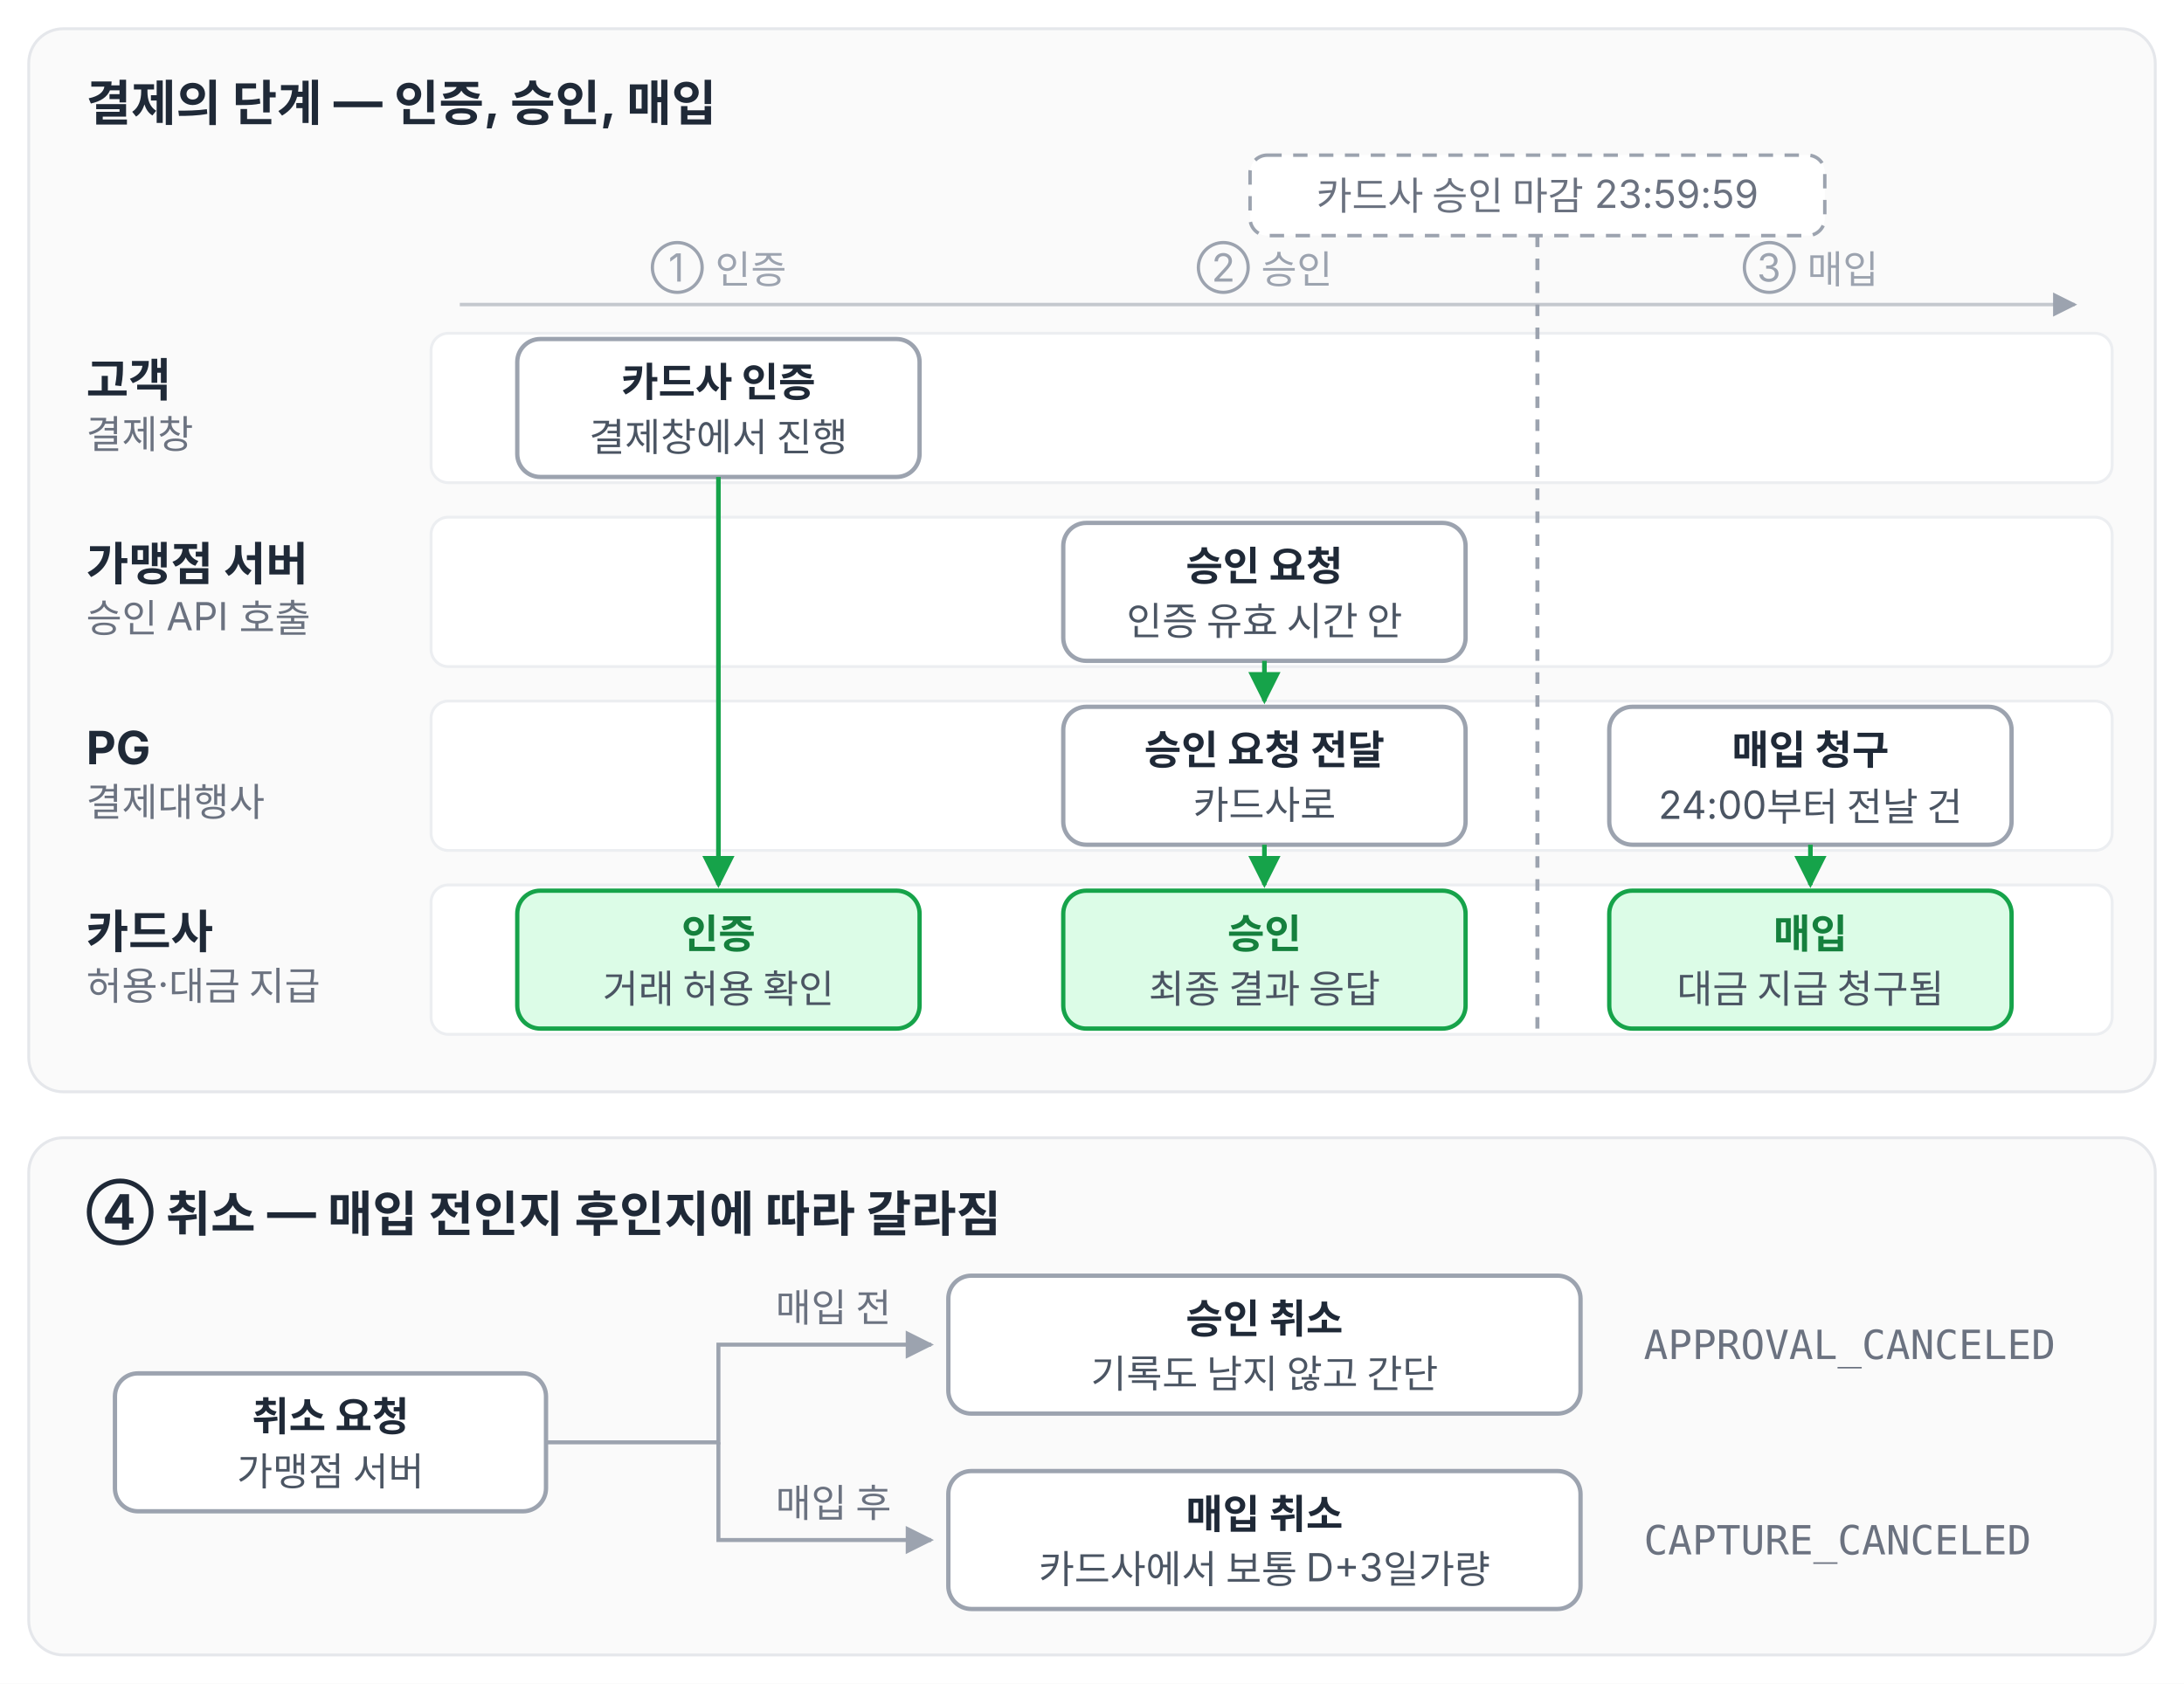
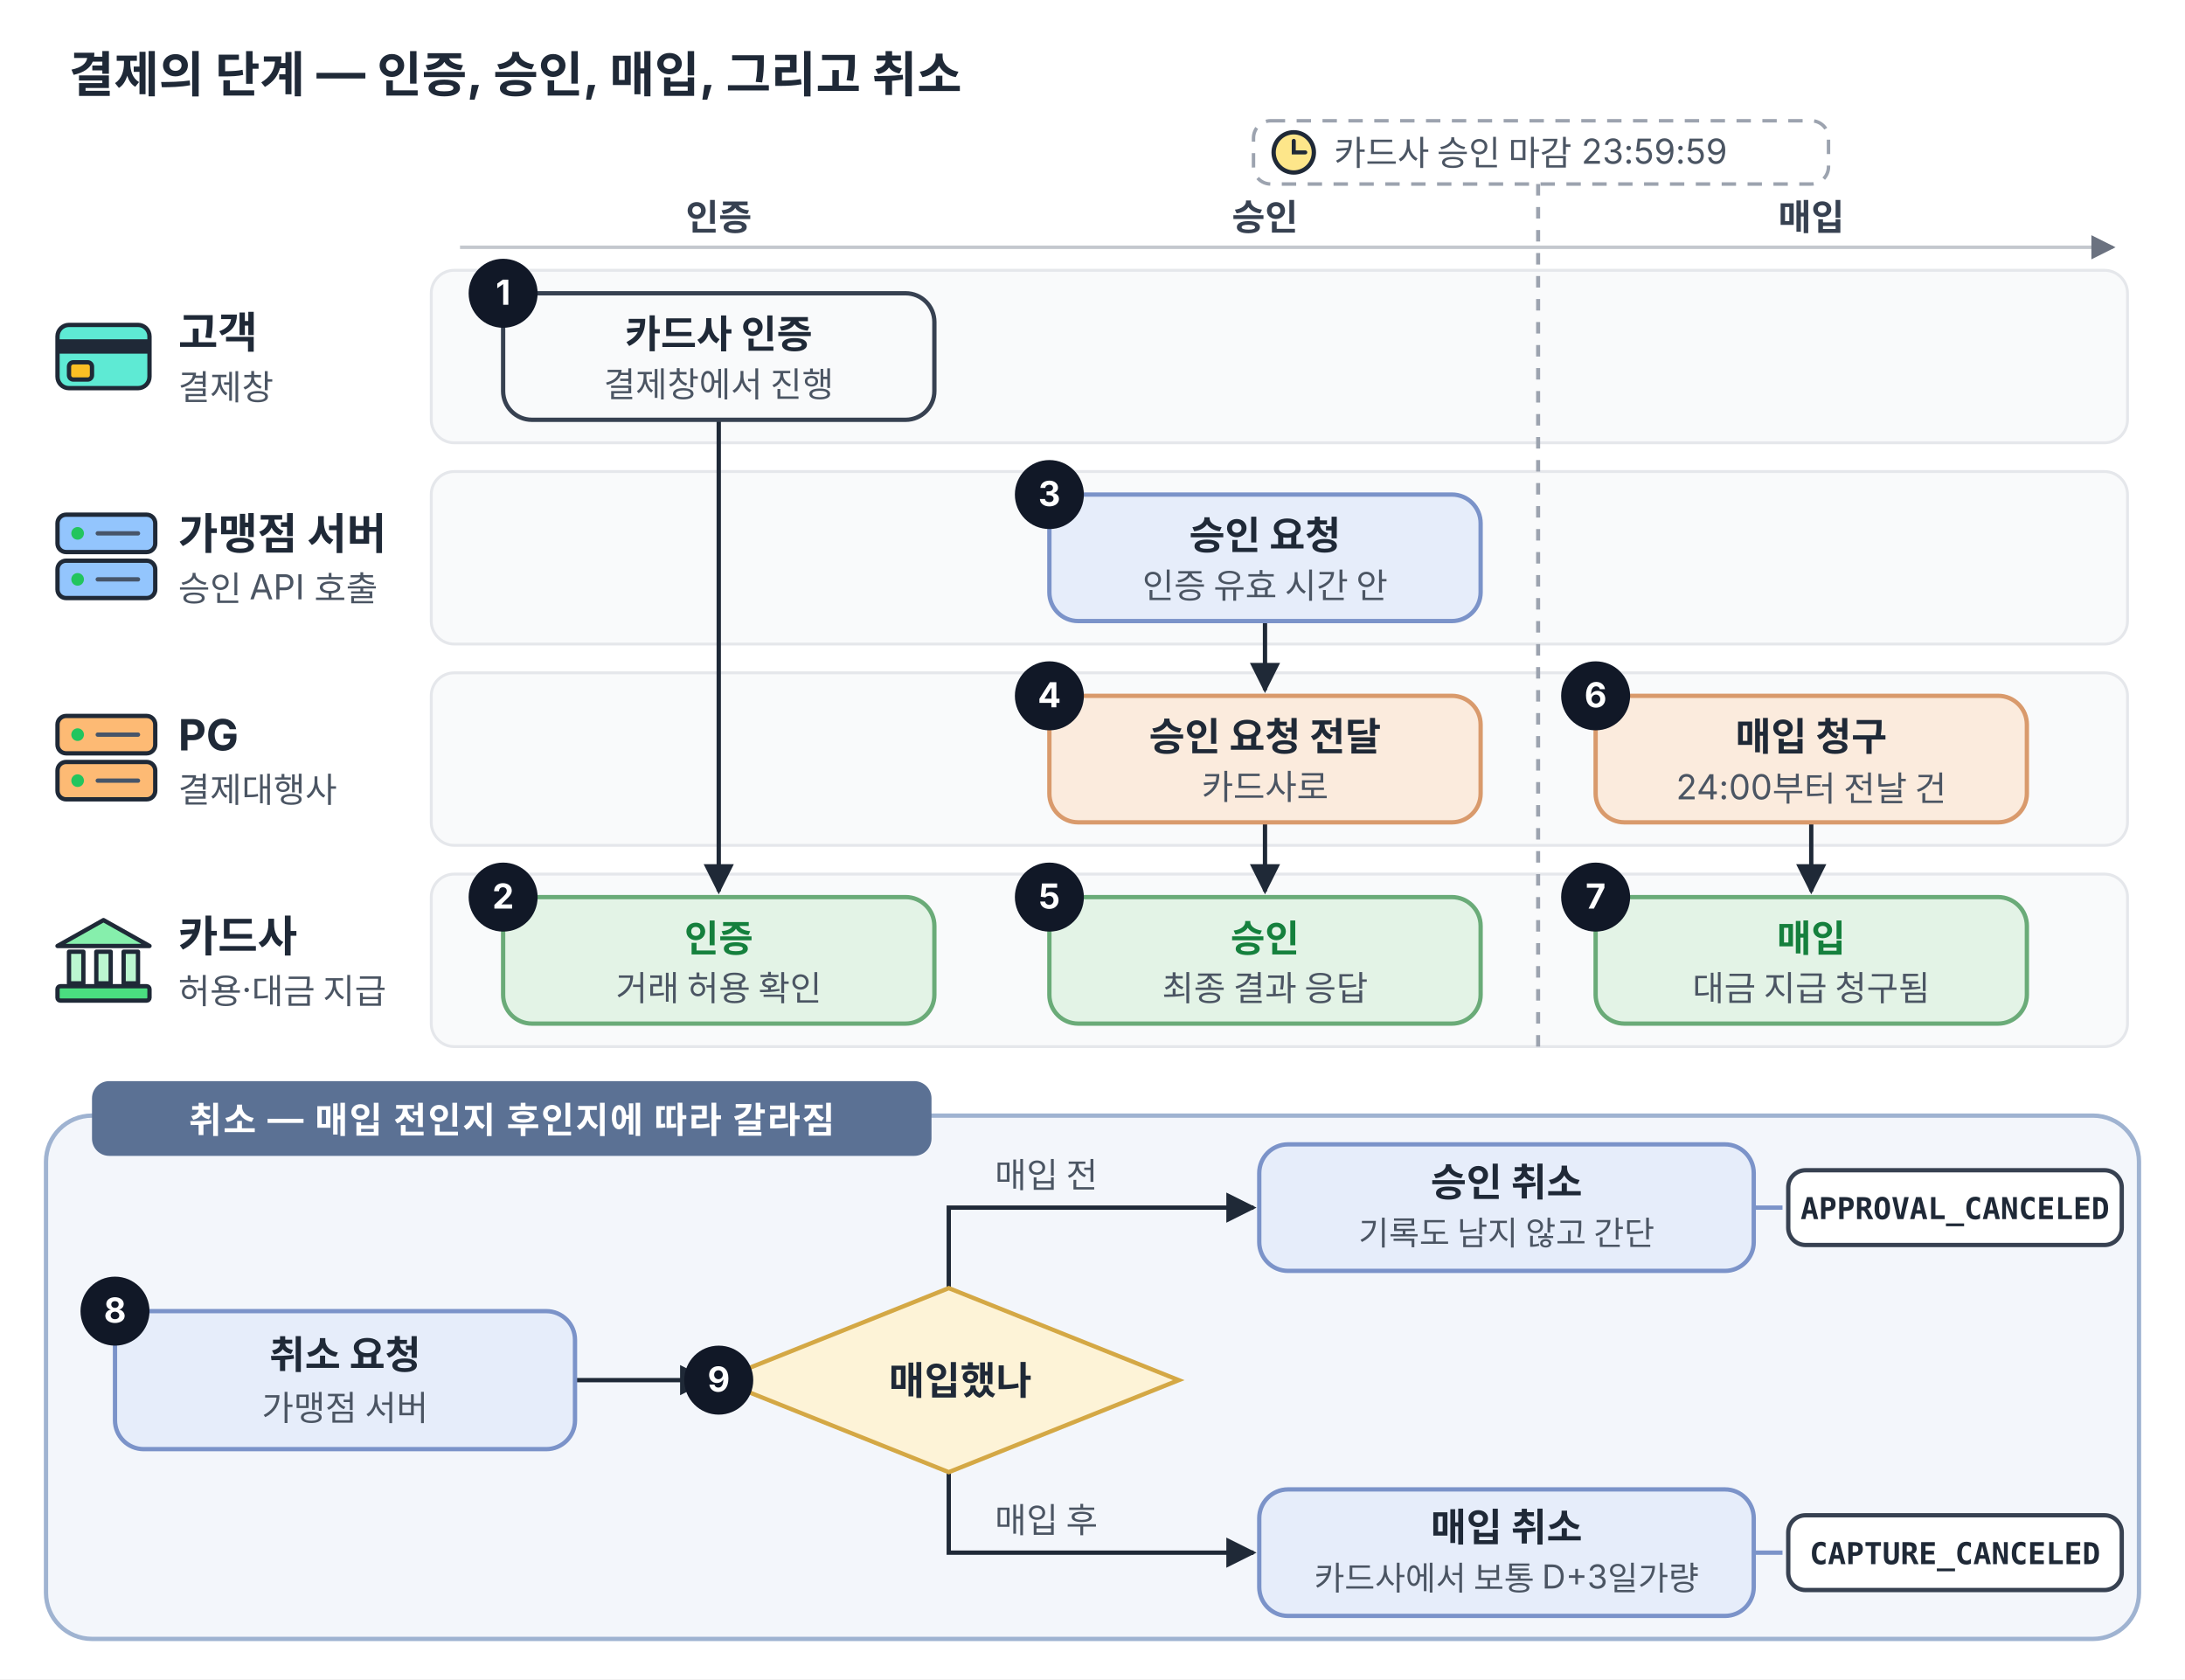
- <svg xmlns="http://www.w3.org/2000/svg" viewBox="0 0 760 586" font-family="-apple-system, 'Apple SD Gothic Neo', 'Noto Sans KR', sans-serif">
+ <svg xmlns="http://www.w3.org/2000/svg" viewBox="0 0 760 584" font-family="-apple-system, 'Apple SD Gothic Neo', 'Noto Sans KR', sans-serif">
  <style>
    .h { font-size: 17px; font-weight: 700; fill: #1f2937; }
-     .code { font-family: Menlo, Consolas, monospace; font-size: 14px; fill: #6b7280; }
-     .subc { font-family: Menlo, Consolas, monospace; font-size: 12px; fill: #6b7280; }
-     .lbl { font-family: Menlo, Consolas, monospace; font-size: 11px; fill: #6b7280; }
-     .step { font-size: 13.5px; fill: #9ca3af; }
-     .lane { font-size: 16px; font-weight: 700; fill: #1f2937; }
-     .sub { font-size: 13.5px; fill: #6b7280; }
-     .t { font-size: 14px; font-weight: 700; fill: #1f2937; }
-     .op { font-size: 14px; font-weight: 700; fill: #1f2937; font-family: Menlo, Consolas, monospace; }
-     .st { font-size: 12.5px; font-weight: 700; fill: #1f2937; font-family: Menlo, Consolas, monospace; }
-     .val { font-size: 13.5px; fill: #4b5563; }
-     .db { font-size: 14px; font-weight: 700; fill: #374151; font-family: Menlo, Consolas, monospace; }
-     .box { fill: #ffffff; stroke: #9ca3af; stroke-width: 1.5; }
-     .hold { fill: #f3f4f6; stroke: #9ca3af; stroke-width: 1.5; }
-     .term { fill: #f3f4f6; stroke: #374151; stroke-width: 2.6; }
-     .dbbox { fill: #f3f4f6; stroke: #d1d5db; stroke-width: 1.2; }
-     .track { fill: #ffffff; stroke: #eceef1; }
-     .axis { stroke: #c4c8ce; stroke-width: 1.2; }
-     .flow { stroke: #9ca3af; stroke-width: 1.4; fill: none; }
-     .wait { fill: #ffffff; stroke: #9ca3af; stroke-width: 1.2; stroke-dasharray: 5 4; }
-     .waitt { font-size: 13.5px; fill: #6b7280; }
-     .ok { fill: #dcfce7; stroke: #16a34a; stroke-width: 1.5; }
-     .okt { font-size: 14px; font-weight: 700; fill: #15803d; }
-     .okc { font-size: 14px; font-weight: 700; fill: #15803d; font-family: Menlo, Consolas, monospace; }
-     .bad { fill: #fee2e2; stroke: #dc2626; stroke-width: 1.5; }
-     .badt { font-size: 14px; font-weight: 700; fill: #b91c1c; }
-     .badc { font-size: 14px; font-weight: 700; fill: #b91c1c; font-family: Menlo, Consolas, monospace; }
+     .t { font-size: 14.5px; font-weight: 700; fill: #1f2937; }
+     .t13 { font-size: 13.5px; font-weight: 700; fill: #1f2937; }
+     .s { font-size: 12px; fill: #4b5563; }
+     .m { font-family: Menlo, Consolas, monospace; }
+     .lbl { font-size: 12px; fill: #4b5563; }
+     .step { font-size: 12.5px; font-weight: 700; fill: #374151; }
+     .lane { font-size: 15px; font-weight: 700; fill: #1f2937; }
+     .tab { font-size: 12.5px; font-weight: 700; fill: #ffffff; letter-spacing: 0.5px; }
+     .num { font-size: 12px; font-weight: 700; fill: #ffffff; }
+     .badt { font-size: 13px; font-weight: 700; fill: #b91c1c; }
+     .bads { font-size: 11.5px; fill: #b91c1c; }
+     .okt { font-size: 13px; font-weight: 700; fill: #15803d; }
+     .oks { font-size: 11.5px; fill: #15803d; }
    .note { font-size: 12.5px; fill: #b91c1c; }
    .gnote { font-size: 12.5px; fill: #15803d; }
+     .mute { font-size: 12px; fill: #6b7280; }
+     .o { stroke: #1f2937; stroke-width: 1.5; stroke-linejoin: round; stroke-linecap: round; }
+     .spine { stroke: #1f2937; stroke-width: 1.5; fill: none; }
+     .run { stroke-dasharray: 5 4; animation: run 0.9s linear infinite; }
+     @keyframes run { to { stroke-dashoffset: -18; } }
+     @media (prefers-reduced-motion: reduce) { .run { animation: none; } .anim { display: none; } }
  </style>
  <defs>
-     <marker id="ar" viewBox="0 0 10 10" refX="9" refY="5" markerWidth="7" markerHeight="7" orient="auto">
-       <path d="M0,0 L10,5 L0,10 z" fill="#9ca3af" />
+     <marker id="ak" viewBox="0 0 10 10" refX="9" refY="5" markerWidth="7" markerHeight="7" orient="auto">
+       <path d="M0,0 L10,5 L0,10 z" fill="#1f2937" />
+     </marker>
+     <marker id="ag" viewBox="0 0 10 10" refX="9" refY="5" markerWidth="7" markerHeight="7" orient="auto">
+       <path d="M0,0 L10,5 L0,10 z" fill="#6b7280" />
    </marker>
    <marker id="agr" viewBox="0 0 10 10" refX="9" refY="5" markerWidth="7" markerHeight="7" orient="auto">
      <path d="M0,0 L10,5 L0,10 z" fill="#16a34a" />
    </marker>
    <marker id="arr" viewBox="0 0 10 10" refX="9" refY="5" markerWidth="7" markerHeight="7" orient="auto">
      <path d="M0,0 L10,5 L0,10 z" fill="#dc2626" />
    </marker>
+     <marker id="aor" viewBox="0 0 10 10" refX="9" refY="5" markerWidth="7" markerHeight="7" orient="auto">
+       <path d="M0,0 L10,5 L0,10 z" fill="#c2410c" />
+     </marker>
+     <g id="pkt">
+       <rect x="-11" y="-8" width="22" height="16" rx="3" fill="#2dd4bf" stroke="#0f766e" stroke-width="1.5" />
+       <path d="M-10,-7 L0,1 L10,-7" fill="none" stroke="#0f766e" stroke-width="1.5" />
+     </g>
+     <g id="xmark">
+       <circle r="9" fill="#ef4444" />
+       <path d="M-4,-4 L4,4 M4,-4 L-4,4" stroke="#fff" stroke-width="2" stroke-linecap="round" />
+     </g>
+     <g id="vmark">
+       <circle r="9" fill="#22c55e" />
+       <path d="M-4.5,0 L-1.5,3.5 L4.5,-3.5" fill="none" stroke="#fff" stroke-width="2" stroke-linecap="round" stroke-linejoin="round" />
+     </g>
  </defs>
-   <rect width="760" height="586" fill="#ffffff" />
-   <rect x="10" y="10" width="740" height="370" rx="12" fill="#fafafa" stroke="#e5e7eb" />
-   <text x="30" y="42" class="h">결제의 단계 — 인증, 승인, 매입</text>
-   <rect x="435" y="54" width="200" height="28" rx="6" class="wait" />
-   <text x="535" y="73" class="waitt" text-anchor="middle">카드사 승인 마감 23:59:59</text>
-   <g transform="translate(0,30)">
-     <text x="250" y="68" class="step" text-anchor="middle">① 인증</text>
-     <text x="440" y="68" class="step" text-anchor="middle">② 승인</text>
-     <text x="630" y="68" class="step" text-anchor="middle">③ 매입</text>
-     <line x1="160" y1="76" x2="722" y2="76" class="axis" marker-end="url(#ar)" />
-     <text x="30" y="108" class="lane">고객</text>
-     <text x="30" y="126" class="sub">결제창</text>
-     <rect x="150" y="86" width="585" height="52" rx="6" class="track" />
-     <rect x="180" y="88" width="140" height="48" rx="8" class="box" />
-     <text x="250" y="108" class="t" text-anchor="middle">카드사 인증</text>
-     <text x="250" y="127" class="val" text-anchor="middle">결제창에서 진행</text>
-     <text x="30" y="172" class="lane">가맹점 서버</text>
-     <text x="30" y="190" class="sub">승인 API 호출</text>
-     <rect x="150" y="150" width="585" height="52" rx="6" class="track" />
-     <rect x="370" y="152" width="140" height="48" rx="8" class="box" />
-     <text x="440" y="172" class="t" text-anchor="middle">승인 요청</text>
-     <text x="440" y="191" class="val" text-anchor="middle">인증 유효 시간 안</text>
-     <text x="30" y="236" class="lane">PG</text>
-     <text x="30" y="254" class="sub">결제대행사</text>
-     <rect x="150" y="214" width="585" height="52" rx="6" class="track" />
-     <rect x="370" y="216" width="140" height="48" rx="8" class="box" />
-     <text x="440" y="236" class="t" text-anchor="middle">승인 요청 전달</text>
-     <text x="440" y="255" class="val" text-anchor="middle">카드사로</text>
-     <rect x="560" y="216" width="140" height="48" rx="8" class="box" />
-     <text x="630" y="236" class="t" text-anchor="middle">매입 청구</text>
-     <text x="630" y="255" class="val" text-anchor="middle">24:00부터 전날 건</text>
-     <text x="30" y="300" class="lane">카드사</text>
-     <text x="30" y="318" class="sub">허용·대금 지급</text>
-     <rect x="150" y="278" width="585" height="52" rx="6" class="track" />
-     <rect x="180" y="280" width="140" height="48" rx="8" class="ok" />
-     <text x="250" y="300" class="okt" text-anchor="middle">인증</text>
-     <text x="250" y="319" class="val" text-anchor="middle">거래 허용 확인</text>
-     <rect x="370" y="280" width="140" height="48" rx="8" class="ok" />
-     <text x="440" y="300" class="okt" text-anchor="middle">승인</text>
-     <text x="440" y="319" class="val" text-anchor="middle">최종 결과 응답</text>
-     <rect x="560" y="280" width="140" height="48" rx="8" class="ok" />
-     <text x="630" y="300" class="okt" text-anchor="middle">매입</text>
-     <text x="630" y="319" class="val" text-anchor="middle">대금 지급 청구됨</text>
-     <line x1="535" y1="52" x2="535" y2="332" stroke="#9ca3af" stroke-width="1.4" stroke-dasharray="4 4" />
-     <line x1="250" y1="136" x2="250" y2="278" stroke="#16a34a" stroke-width="1.6" marker-end="url(#agr)" />
-     <line x1="440" y1="200" x2="440" y2="214" stroke="#16a34a" stroke-width="1.6" marker-end="url(#agr)" />
-     <line x1="440" y1="264" x2="440" y2="278" stroke="#16a34a" stroke-width="1.6" marker-end="url(#agr)" />
-     <line x1="630" y1="264" x2="630" y2="278" stroke="#16a34a" stroke-width="1.6" marker-end="url(#agr)" />
-     <rect x="10" y="366" width="740" height="180" rx="12" fill="#fafafa" stroke="#e5e7eb" />
-     <text x="30" y="398" class="h">④ 취소 — 매입 전인지 후인지에 따라 갈라짐</text>
-     <rect x="40" y="448" width="150" height="48" rx="8" class="box" />
-     <text x="115" y="468" class="t" text-anchor="middle">취소 요청</text>
-     <text x="115" y="487" class="val" text-anchor="middle">가맹점 서버</text>
-     <path d="M190,472 L250,472 L250,438 L324,438" class="flow" marker-end="url(#ar)" />
-     <path d="M250,472 L250,506 L324,506" class="flow" marker-end="url(#ar)" />
-     <text x="290" y="430" class="sub" text-anchor="middle">매입 전</text>
-     <text x="290" y="498" class="sub" text-anchor="middle">매입 후</text>
-     <rect x="330" y="414" width="220" height="48" rx="8" class="box" />
-     <text x="440" y="434" class="t" text-anchor="middle">승인 취소</text>
-     <text x="440" y="453" class="val" text-anchor="middle">기록도 남지 않고 간단</text>
-     <rect x="330" y="482" width="220" height="48" rx="8" class="box" />
-     <text x="440" y="502" class="t" text-anchor="middle">매입 취소</text>
-     <text x="440" y="521" class="val" text-anchor="middle">카드사에서 보통 D+3일가량</text>
-     <text x="572" y="443" class="code">APPROVAL_CANCELED</text>
-     <text x="572" y="511" class="code">CAPTURE_CANCELED</text>
+   <rect width="760" height="584" fill="#ffffff" />
+   <text x="24" y="32" class="h">결제의 단계 — 인증, 승인, 매입, 그리고 취소</text>
+   <rect x="436" y="42" width="200" height="22" rx="6" fill="#ffffff" stroke="#9ca3af" stroke-width="1.2" stroke-dasharray="5 4" />
+   <g transform="translate(450,53)">
+     <circle r="7" fill="#fde68a" class="o" stroke-width="1.2" />
+     <path d="M0,-4 V0 H4" fill="none" stroke="#1f2937" stroke-width="1.4" stroke-linecap="round" />
+   </g>
+   <text x="464" y="57.5" class="lbl">카드사 승인 마감 23:59:59</text>
+   <text x="250" y="80" class="step" text-anchor="middle">인증</text>
+   <text x="440" y="80" class="step" text-anchor="middle">승인</text>
+   <text x="630" y="80" class="step" text-anchor="middle">매입</text>
+   <line x1="160" y1="86" x2="735" y2="86" stroke="#c4c8ce" stroke-width="1.2" marker-end="url(#ag)" />
+   <rect x="150" y="94" width="590" height="60" rx="8" fill="#f9fafb" stroke="#e5e7eb" />
+   <g transform="translate(20,110)">
+     <rect x="0" y="3" width="32" height="22" rx="4" fill="#5eead4" class="o" />
+     <rect x="0" y="8" width="32" height="5" fill="#1f2937" />
+     <rect x="4" y="16" width="8" height="6" rx="1.5" fill="#fbbf24" class="o" stroke-width="1" />
+   </g>
+   <text x="62" y="121" class="lane">고객</text>
+   <text x="62" y="139" class="s">결제창</text>
+   <rect x="150" y="164" width="590" height="60" rx="8" fill="#f9fafb" stroke="#e5e7eb" />
+   <g transform="translate(20,179)">
+     <rect x="0" y="0" width="34" height="13" rx="3" fill="#93c5fd" class="o" />
+     <rect x="0" y="16" width="34" height="13" rx="3" fill="#93c5fd" class="o" />
+     <circle cx="7" cy="6.5" r="2.2" fill="#22c55e" />
+     <circle cx="7" cy="22.5" r="2.2" fill="#22c55e" />
+     <path d="M14,6.5 h14 M14,22.5 h14" stroke="#475569" stroke-width="1.5" stroke-linecap="round" />
+   </g>
+   <text x="62" y="191" class="lane">가맹점 서버</text>
+   <text x="62" y="209" class="s">승인 API 호출</text>
+   <rect x="150" y="234" width="590" height="60" rx="8" fill="#f9fafb" stroke="#e5e7eb" />
+   <g transform="translate(20,249)">
+     <rect x="0" y="0" width="34" height="13" rx="3" fill="#fdba74" class="o" />
+     <rect x="0" y="16" width="34" height="13" rx="3" fill="#fdba74" class="o" />
+     <circle cx="7" cy="6.5" r="2.2" fill="#22c55e" />
+     <circle cx="7" cy="22.5" r="2.2" fill="#22c55e" />
+     <path d="M14,6.5 h14 M14,22.5 h14" stroke="#475569" stroke-width="1.5" stroke-linecap="round" />
+   </g>
+   <text x="62" y="261" class="lane">PG</text>
+   <text x="62" y="279" class="s">결제대행사</text>
+   <rect x="150" y="304" width="590" height="60" rx="8" fill="#f9fafb" stroke="#e5e7eb" />
+   <g transform="translate(20,319)">
+     <path d="M0,10 L16,1 L32,10 Z" fill="#86efac" class="o" />
+     <rect x="4" y="12" width="5" height="11" fill="#bbf7d0" class="o" stroke-width="1.2" />
+     <rect x="13.5" y="12" width="5" height="11" fill="#bbf7d0" class="o" stroke-width="1.2" />
+     <rect x="23" y="12" width="5" height="11" fill="#bbf7d0" class="o" stroke-width="1.2" />
+     <rect x="0" y="24" width="32" height="5" rx="1" fill="#4ade80" class="o" />
+   </g>
+   <text x="62" y="331" class="lane">카드사</text>
+   <text x="62" y="349" class="s">허용·대금 지급</text>
+   <line x1="535" y1="64" x2="535" y2="366" stroke="#9ca3af" stroke-width="1.4" stroke-dasharray="4 4" />
+   <line x1="250" y1="146" x2="250" y2="310" class="spine" marker-end="url(#ak)" />
+   <line x1="440" y1="216" x2="440" y2="240" class="spine" marker-end="url(#ak)" />
+   <line x1="440" y1="286" x2="440" y2="310" class="spine" marker-end="url(#ak)" />
+   <line x1="630" y1="286" x2="630" y2="310" class="spine" marker-end="url(#ak)" />
+   <rect x="175" y="102" width="150" height="44" rx="10" fill="#f9fafb" stroke="#374151" stroke-width="1.5" />
+   <rect x="175" y="102" width="150" height="44" rx="10" fill="none" stroke="#374151" stroke-width="3.5" opacity="0" class="anim">
+     <animate attributeName="opacity" dur="8s" repeatCount="indefinite" values="0;0;1;1;0;0" keyTimes="0;0.01;0.02;0.07;0.08;1" />
+   </rect>
+   <circle cx="175" cy="102" r="12" fill="#111827" />
+   <text x="175" y="106" class="num" text-anchor="middle">1</text>
+   <text x="250" y="121" class="t13" text-anchor="middle">카드사 인증</text>
+   <text x="250" y="138" class="s" text-anchor="middle">결제창에서 진행</text>
+   <rect x="175" y="312" width="150" height="44" rx="10" fill="#e3f3e6" stroke="#6aab78" stroke-width="1.5" />
+   <rect x="175" y="312" width="150" height="44" rx="10" fill="none" stroke="#16a34a" stroke-width="3.5" opacity="0" class="anim">
+     <animate attributeName="opacity" dur="8s" repeatCount="indefinite" values="0;0;1;1;0;0" keyTimes="0;0.34;0.35;0.44;0.45;1" />
+   </rect>
+   <circle cx="175" cy="312" r="12" fill="#111827" />
+   <text x="175" y="316" class="num" text-anchor="middle">2</text>
+   <text x="250" y="331" class="okt" text-anchor="middle">인증</text>
+   <text x="250" y="348" class="s" text-anchor="middle">거래 허용 확인</text>
+   <rect x="365" y="172" width="150" height="44" rx="10" fill="#e6edfa" stroke="#7b93c9" stroke-width="1.5" />
+   <rect x="365" y="172" width="150" height="44" rx="10" fill="none" stroke="#2563eb" stroke-width="3.5" opacity="0" class="anim">
+     <animate attributeName="opacity" dur="8s" repeatCount="indefinite" values="0;0;1;1;0;0" keyTimes="0;0.38;0.39;0.44;0.45;1" />
+   </rect>
+   <circle cx="365" cy="172" r="12" fill="#111827" />
+   <text x="365" y="176" class="num" text-anchor="middle">3</text>
+   <text x="440" y="191" class="t13" text-anchor="middle">승인 요청</text>
+   <text x="440" y="208" class="s" text-anchor="middle">인증 유효 시간 안</text>
+   <rect x="365" y="242" width="150" height="44" rx="10" fill="#fbebdd" stroke="#d99a6c" stroke-width="1.5" />
+   <rect x="365" y="242" width="150" height="44" rx="10" fill="none" stroke="#ea580c" stroke-width="3.5" opacity="0" class="anim">
+     <animate attributeName="opacity" dur="8s" repeatCount="indefinite" values="0;0;1;1;0;0" keyTimes="0;0.49;0.5;0.55;0.56;1" />
+   </rect>
+   <circle cx="365" cy="242" r="12" fill="#111827" />
+   <text x="365" y="246" class="num" text-anchor="middle">4</text>
+   <text x="440" y="261" class="t13" text-anchor="middle">승인 요청 전달</text>
+   <text x="440" y="278" class="s" text-anchor="middle">카드사로</text>
+   <rect x="365" y="312" width="150" height="44" rx="10" fill="#e3f3e6" stroke="#6aab78" stroke-width="1.5" />
+   <rect x="365" y="312" width="150" height="44" rx="10" fill="none" stroke="#16a34a" stroke-width="3.5" opacity="0" class="anim">
+     <animate attributeName="opacity" dur="8s" repeatCount="indefinite" values="0;0;1;1;0;0" keyTimes="0;0.6;0.61;0.7;0.71;1" />
+   </rect>
+   <circle cx="365" cy="312" r="12" fill="#111827" />
+   <text x="365" y="316" class="num" text-anchor="middle">5</text>
+   <text x="440" y="331" class="okt" text-anchor="middle">승인</text>
+   <text x="440" y="348" class="s" text-anchor="middle">최종 결과 응답</text>
+   <rect x="555" y="242" width="150" height="44" rx="10" fill="#fbebdd" stroke="#d99a6c" stroke-width="1.5" />
+   <rect x="555" y="242" width="150" height="44" rx="10" fill="none" stroke="#ea580c" stroke-width="3.5" opacity="0" class="anim">
+     <animate attributeName="opacity" dur="8s" repeatCount="indefinite" values="0;0;1;1;0;0" keyTimes="0;0.64;0.65;0.7;0.71;1" />
+   </rect>
+   <circle cx="555" cy="242" r="12" fill="#111827" />
+   <text x="555" y="246" class="num" text-anchor="middle">6</text>
+   <text x="630" y="261" class="t13" text-anchor="middle">매입 청구</text>
+   <text x="630" y="278" class="s" text-anchor="middle">24:00부터 전날 건</text>
+   <rect x="555" y="312" width="150" height="44" rx="10" fill="#e3f3e6" stroke="#6aab78" stroke-width="1.5" />
+   <rect x="555" y="312" width="150" height="44" rx="10" fill="none" stroke="#16a34a" stroke-width="3.5" opacity="0" class="anim">
+     <animate attributeName="opacity" dur="8s" repeatCount="indefinite" values="0;0;1;1;0;0" keyTimes="0;0.75;0.76;0.85;0.86;1" />
+   </rect>
+   <circle cx="555" cy="312" r="12" fill="#111827" />
+   <text x="555" y="316" class="num" text-anchor="middle">7</text>
+   <text x="630" y="331" class="okt" text-anchor="middle">매입</text>
+   <text x="630" y="348" class="s" text-anchor="middle">대금 지급 청구됨</text>
+   <rect x="16" y="388" width="728" height="182" rx="16" fill="#f3f6fb" stroke="#9fb3d1" stroke-width="1.5" />
+   <rect x="32" y="376" width="292" height="26" rx="6" fill="#5b7194" />
+   <text x="178" y="394" class="tab" text-anchor="middle">취소 — 매입 전인지 후인지에 따라 갈라짐</text>
+   <line x1="200" y1="480" x2="246" y2="480" class="spine" marker-end="url(#ak)" />
+   <path d="M330,448 V420 H436" class="spine" marker-end="url(#ak)" />
+   <path d="M330,512 V540 H436" class="spine" marker-end="url(#ak)" />
+   <text x="346" y="413" class="lbl">매입 전</text>
+   <text x="346" y="533" class="lbl">매입 후</text>
+   <rect x="40" y="456" width="160" height="48" rx="10" fill="#e6edfa" stroke="#7b93c9" stroke-width="1.5" />
+   <rect x="40" y="456" width="160" height="48" rx="10" fill="none" stroke="#2563eb" stroke-width="3.5" opacity="0" class="anim">
+     <animate attributeName="opacity" dur="8s" repeatCount="indefinite" values="0;0;1;1;0;0" keyTimes="0;0.83;0.84;0.89;0.9;1" />
+   </rect>
+   <circle cx="40" cy="456" r="12" fill="#111827" />
+   <text x="40" y="460" class="num" text-anchor="middle">8</text>
+   <text x="120" y="476" class="t13" text-anchor="middle">취소 요청</text>
+   <text x="120" y="494" class="s" text-anchor="middle">가맹점 서버</text>
+   <polygon points="330,448 410,480 330,512 250,480" fill="#fdf3d7" stroke="#d4a845" stroke-width="1.5" />
+   <polygon points="330,448 410,480 330,512 250,480" fill="none" stroke="#d97706" stroke-width="3.5" opacity="0" class="anim">
+     <animate attributeName="opacity" dur="8s" repeatCount="indefinite" values="0;0;1;1;0;0" keyTimes="0;0.879;0.889;0.939;0.949;1" />
+   </polygon>
+   <circle cx="250" cy="480" r="12" fill="#111827" />
+   <text x="250" y="484" class="num" text-anchor="middle">9</text>
+   <text x="334" y="485" class="t13" text-anchor="middle">매입했나</text>
+   <rect x="438" y="398" width="172" height="44" rx="10" fill="#e6edfa" stroke="#7b93c9" stroke-width="1.5" />
+   <text x="524" y="416" class="t13" text-anchor="middle">승인 취소</text>
+   <text x="524" y="433" class="s" text-anchor="middle" style="font-size: 11.5px">기록도 남지 않고 간단</text>
+   <line x1="610" y1="420" x2="620" y2="420" stroke="#7b93c9" stroke-width="1.5" />
+   <rect x="622" y="407" width="116" height="26" rx="6" fill="#ffffff" stroke="#374151" stroke-width="1.5" />
+   <text x="680" y="424" class="t m" text-anchor="middle" style="font-size: 10.5px">APPROVAL_CANCELED</text>
+   <rect x="438" y="518" width="172" height="44" rx="10" fill="#e6edfa" stroke="#7b93c9" stroke-width="1.5" />
+   <rect x="438" y="518" width="172" height="44" rx="10" fill="none" stroke="#2563eb" stroke-width="3.5" opacity="0" class="anim">
+     <animate attributeName="opacity" dur="8s" repeatCount="indefinite" values="0;0;1;1;0;0" keyTimes="0;0.939;0.949;0.998;0.999;1" />
+   </rect>
+   <text x="524" y="536" class="t13" text-anchor="middle">매입 취소</text>
+   <text x="524" y="553" class="s" text-anchor="middle" style="font-size: 11.5px">카드사에서 보통 D+3일가량</text>
+   <line x1="610" y1="540" x2="620" y2="540" stroke="#7b93c9" stroke-width="1.5" />
+   <rect x="622" y="527" width="116" height="26" rx="6" fill="#ffffff" stroke="#374151" stroke-width="1.5" />
+   <rect x="622" y="527" width="116" height="26" rx="6" fill="none" stroke="#2563eb" stroke-width="3.5" opacity="0" class="anim">
+     <animate attributeName="opacity" dur="8s" repeatCount="indefinite" values="0;0;1;1;0;0" keyTimes="0;0.975;0.985;0.998;0.999;1" />
+   </rect>
+   <text x="680" y="544" class="t m" text-anchor="middle" style="font-size: 10.5px">CAPTURE_CANCELED</text>
+   <g class="anim" opacity="0">
+     <use href="#pkt" />
+     <animateMotion dur="8s" repeatCount="indefinite" calcMode="linear" path="M250,124 V334 M440,194 V334 M630,264 V334" keyPoints="0;0;0;0.5;0.5;0.5;0.667;0.833;0.833;0.833;1;1;1;1" keyTimes="0;0.02;0.02;0.35;0.39;0.39;0.5;0.61;0.65;0.65;0.76;0.8;0.8;1" />
+     <animate attributeName="opacity" dur="8s" repeatCount="indefinite" values="0;1;1;0;0" keyTimes="0;0.02;0.8;0.815;1" />
+   </g>
+   <g class="anim" opacity="0">
+     <use href="#pkt" />
+     <animateMotion dur="8s" repeatCount="indefinite" calcMode="linear" path="M120,480 H330 V540 H680" keyPoints="0;0;0;0.339;0.748;1;1;1" keyTimes="0;0.84;0.84;0.889;0.949;0.985;0.985;1" />
+     <animate attributeName="opacity" dur="8s" repeatCount="indefinite" values="0;0;1;1;0;0" keyTimes="0;0.835;0.84;0.985;0.995;1" />
  </g>
</svg>
